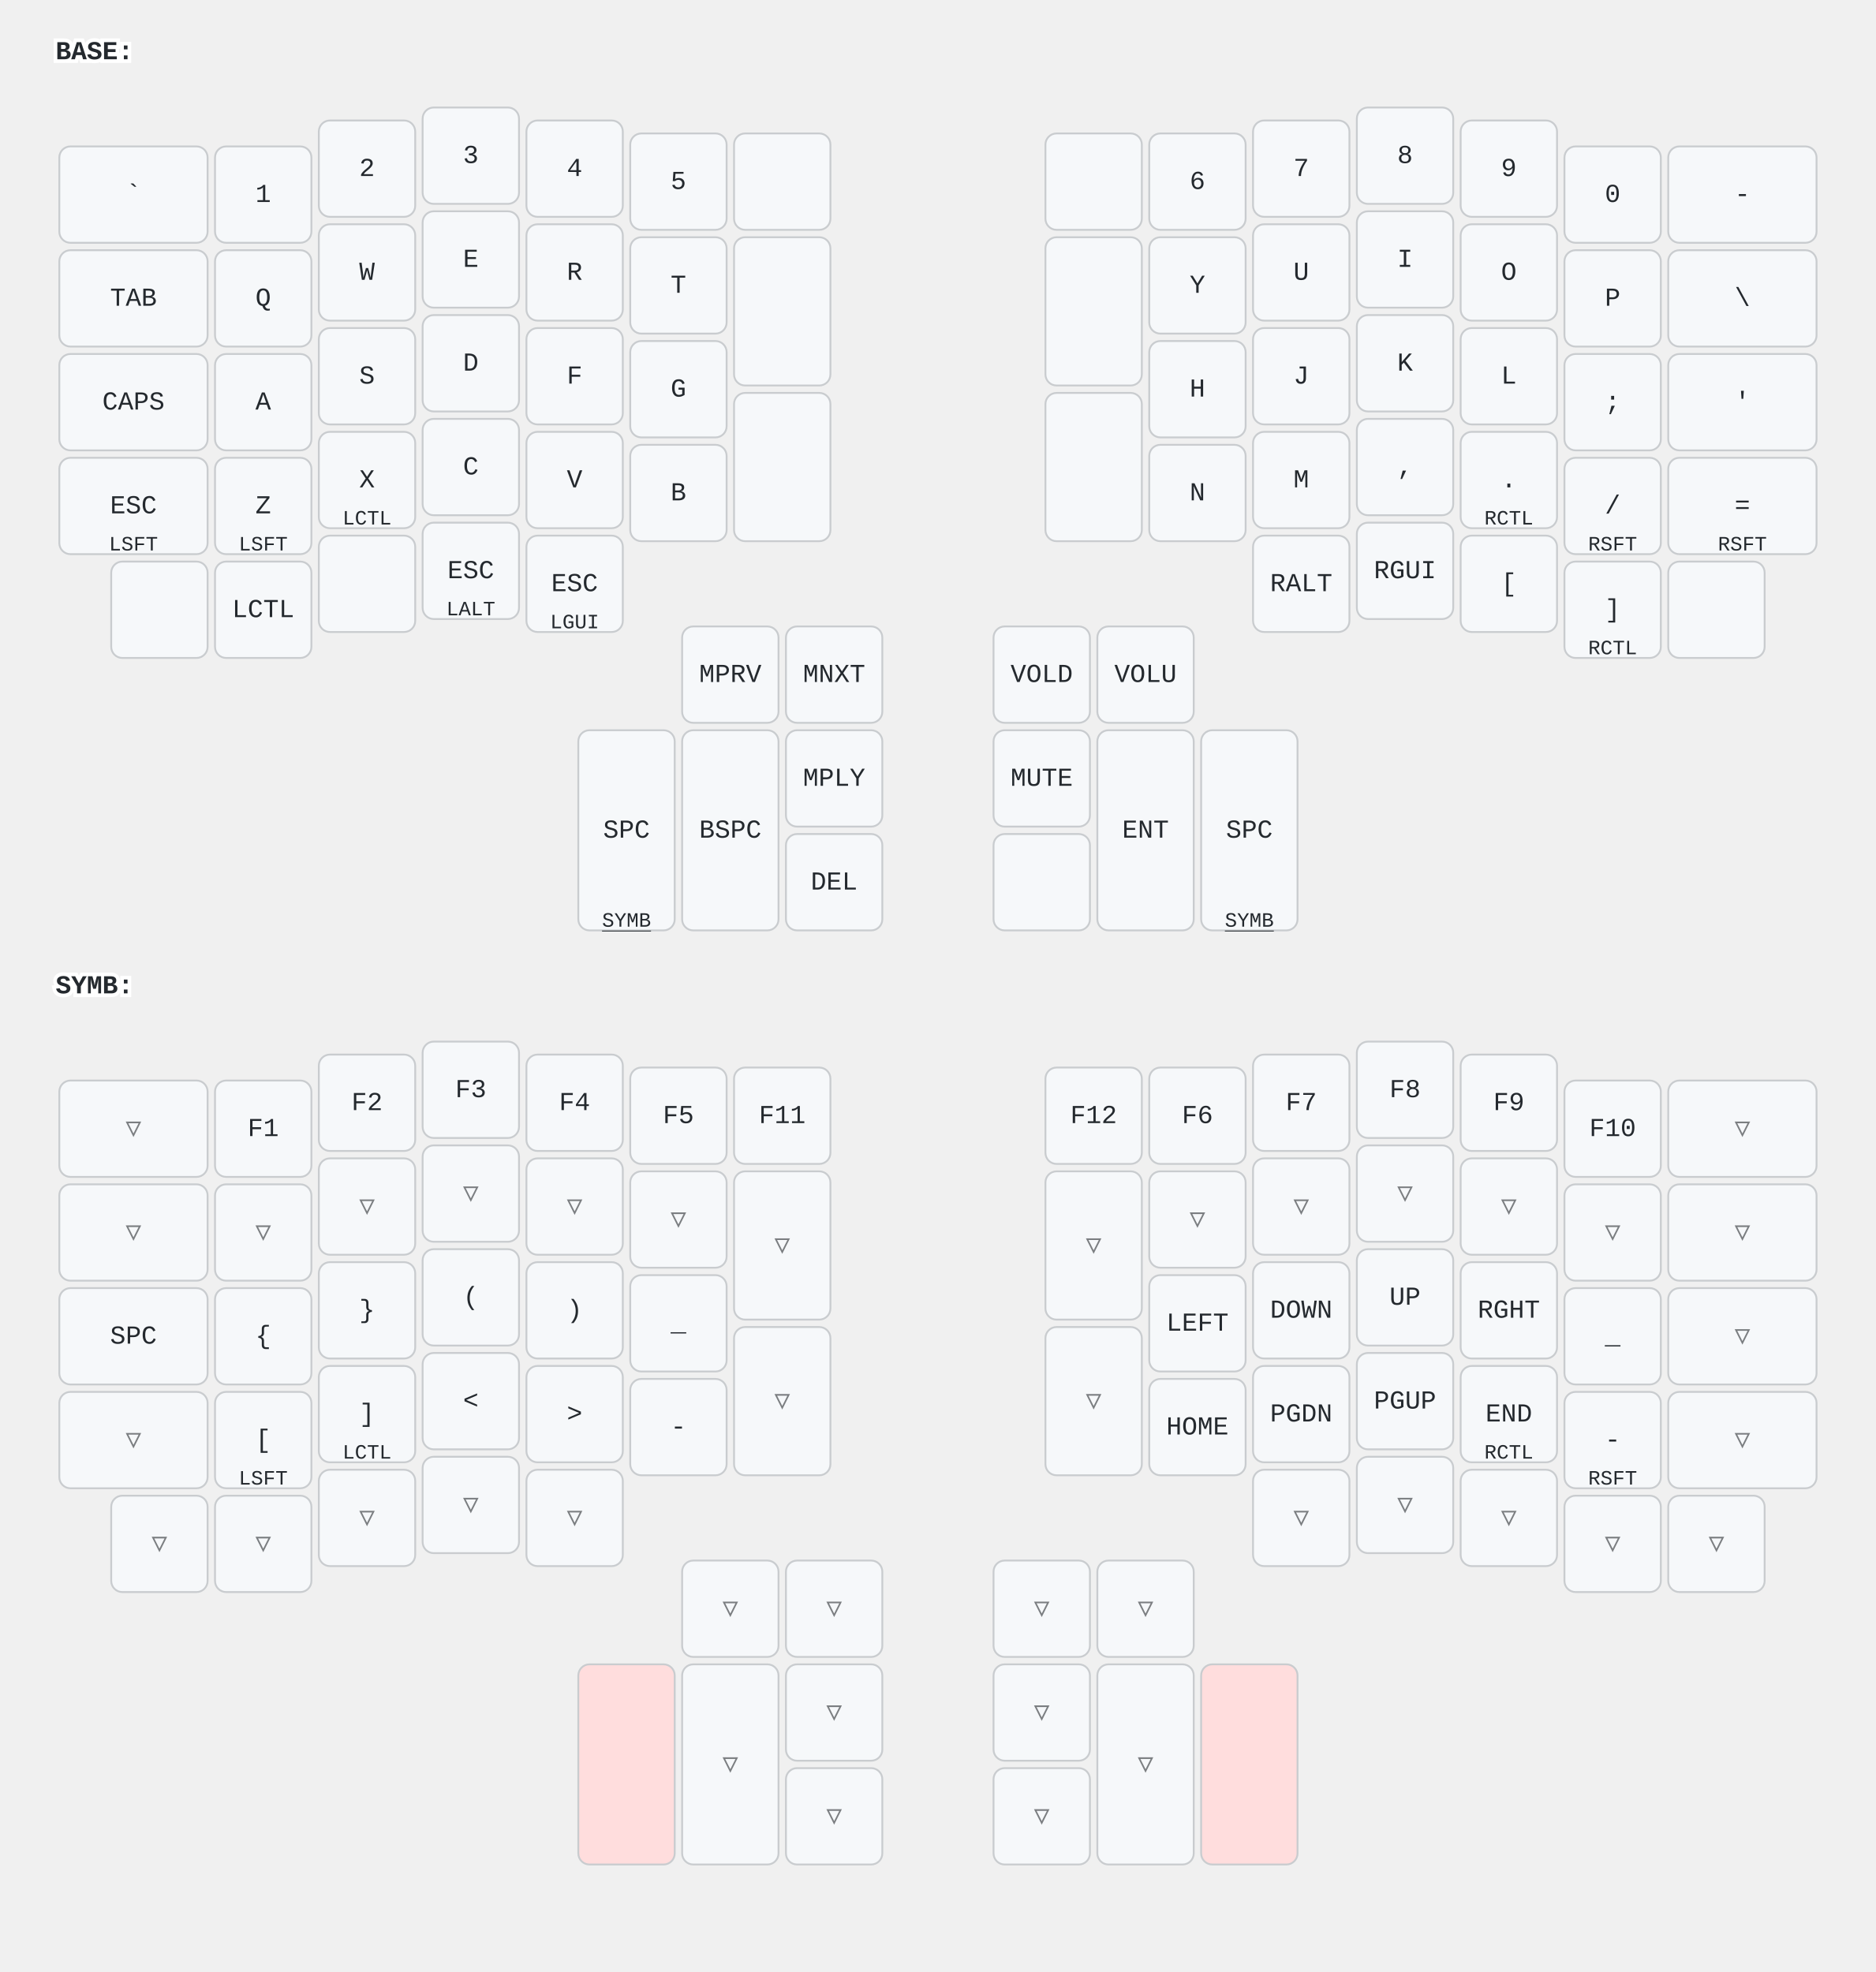
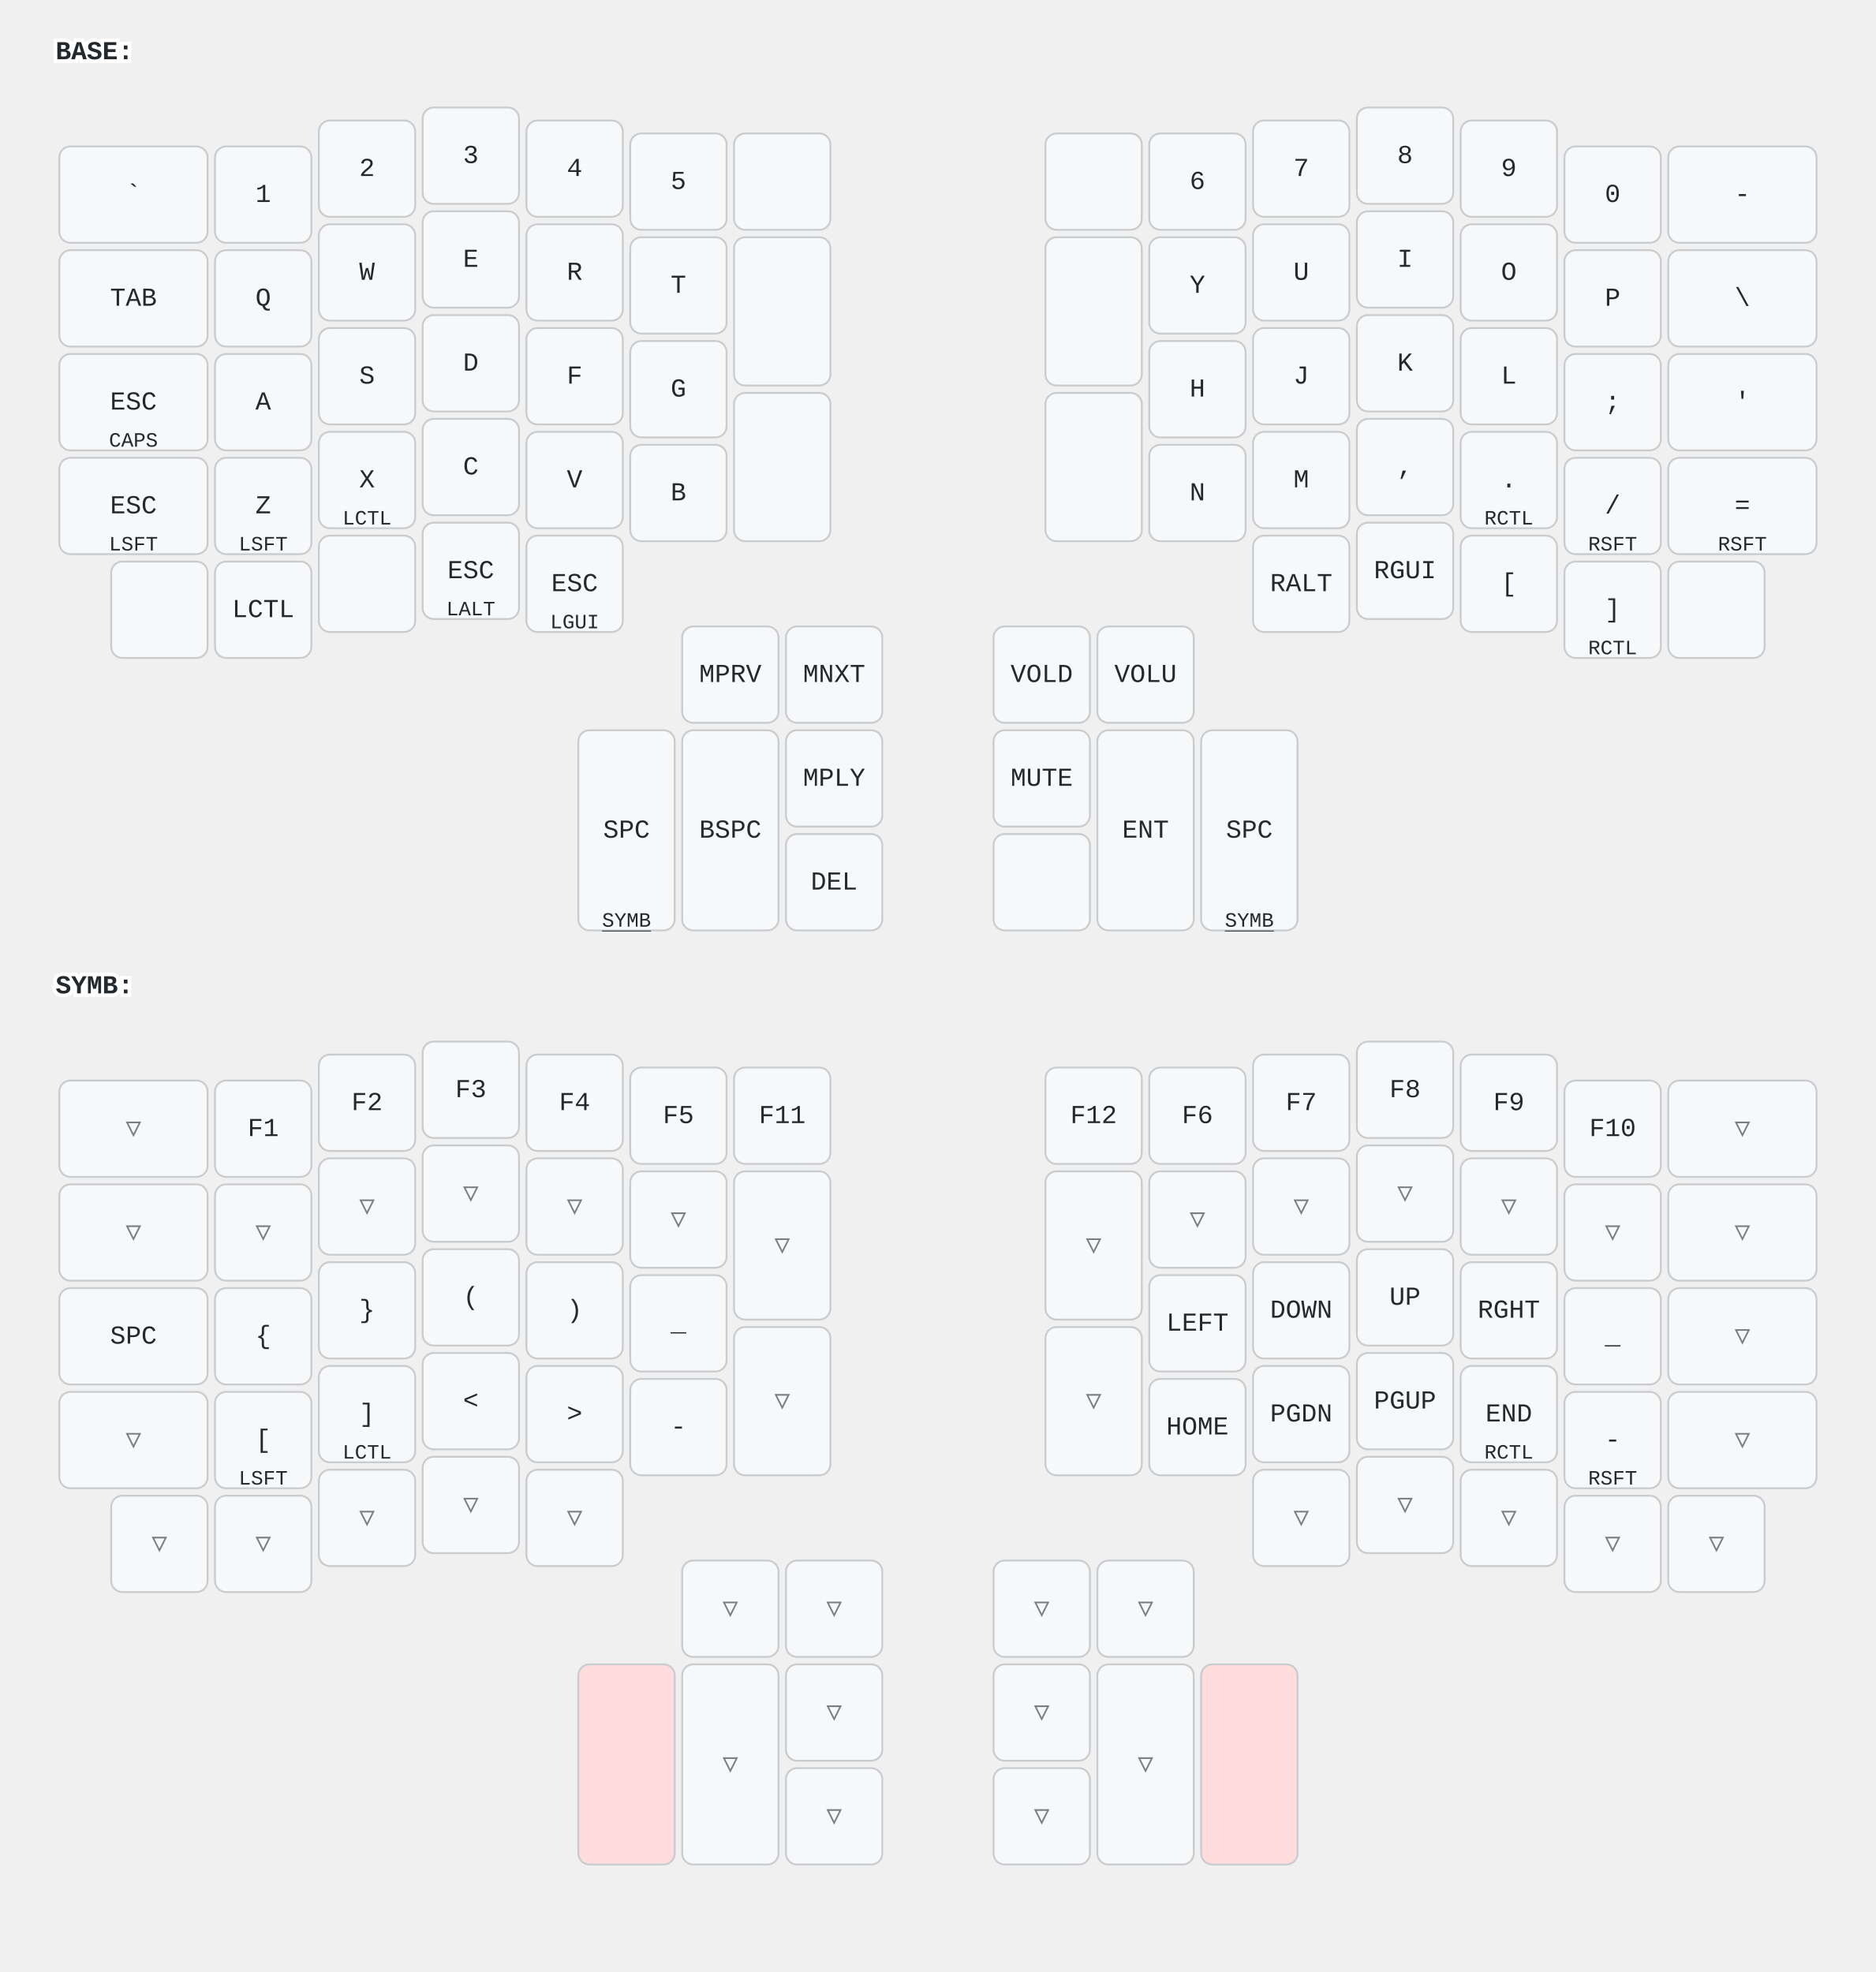
<svg xmlns="http://www.w3.org/2000/svg" width="1012" height="1064" viewBox="0 0 1012 1064" class="keymap">
  <style>/* inherit to force styles through use tags */
svg path {
    fill: inherit;
}

/* font and background color specifications */
svg.keymap {
    font-family: SFMono-Regular,Consolas,Liberation Mono,Menlo,monospace;
    font-size: 14px;
    font-kerning: normal;
    text-rendering: optimizeLegibility;
    fill: #24292e;
}

/* default key styling */
rect.key {
    fill: #f6f8fa;
}

rect.key, rect.combo {
    stroke: #c9cccf;
    stroke-width: 1;
}

/* default key side styling, only used is draw_key_sides is set */
rect.side {
    filter: brightness(90%);
}

/* color accent for combo boxes */
rect.combo, rect.combo-separate {
    fill: #cdf;
}

/* color accent for held keys */
rect.held, rect.combo.held {
    fill: #fdd;
}

/* color accent for ghost (optional) keys */
rect.ghost, rect.combo.ghost {
    stroke-dasharray: 4, 4;
    stroke-width: 2;
}

text {
    text-anchor: middle;
    dominant-baseline: middle;
}

/* styling for layer labels */
text.label {
    font-weight: bold;
    text-anchor: start;
    stroke: white;
    stroke-width: 4;
    paint-order: stroke;
}

/* styling for optional footer */
text.footer {
    text-anchor: end;
    dominant-baseline: auto;
    stroke: white;
    stroke-width: 4;
    paint-order: stroke;
}

/* styling for combo tap, and key non-tap label text */
text.combo, text.hold, text.shifted, text.left, text.right, text.tl, text.tr, text.bl, text.br {
    font-size: 11px;
}

text.hold, text.bl, text.br {
    text-anchor: middle;
    dominant-baseline: auto;
}

text.shifted, text.tl, text.tr {
    text-anchor: middle;
    dominant-baseline: hanging;
}

text.left, text.tl, text.bl {
    text-anchor: start;
}

text.right, text.tr, text.br {
    text-anchor: end;
}

text.layer-activator {
    text-decoration: underline;
}

/* styling for hold/shifted label text in combo box */
text.combo.hold, text.combo.shifted, text.combo.left, text.combo.right {
    font-size: 8px;
}

/* lighter symbol for transparent keys */
text.trans {
    fill: #7b7e81;
}

/* styling for combo dendrons */
path.combo {
    stroke-width: 1;
    stroke: gray;
    fill: none;
}

/* Start Tabler Icons Cleanup */
/* cannot use height/width with glyphs */
.icon-tabler &gt; path {
    fill: inherit;
    stroke: inherit;
    stroke-width: 2;
}
/* hide tabler's default box */
.icon-tabler &gt; path[stroke="none"][fill="none"] {
    visibility: hidden;
}
/* End Tabler Icons Cleanup */

@media (prefers-color-scheme: dark) {
svg.keymap { fill: #d1d6db; }
rect.key { fill: #3f4750; }
rect.key, rect.combo { stroke: #60666c; }
rect.combo, rect.combo-separate { fill: #1f3d7a; }
rect.held, rect.combo.held { fill: #854747; }
text.label, text.footer { stroke: black; }
text.trans { fill: #7e8184; }
path.combo { stroke: #7f7f7f; }

}</style>
  <g transform="translate(30, 0)" class="layer-BASE">
    <text x="0" y="28" class="label" id="BASE">BASE:</text>
    <g transform="translate(0, 56)">
      <g transform="translate(42, 49)" class="key keypos-0">
        <rect rx="6" ry="6" x="-40" y="-26" width="80" height="52" class="key" />
        <text x="0" y="0" class="key tap">`</text>
      </g>
      <g transform="translate(112, 49)" class="key keypos-1">
        <rect rx="6" ry="6" x="-26" y="-26" width="52" height="52" class="key" />
        <text x="0" y="0" class="key tap">1</text>
      </g>
      <g transform="translate(168, 35)" class="key keypos-2">
        <rect rx="6" ry="6" x="-26" y="-26" width="52" height="52" class="key" />
        <text x="0" y="0" class="key tap">2</text>
      </g>
      <g transform="translate(224, 28)" class="key keypos-3">
        <rect rx="6" ry="6" x="-26" y="-26" width="52" height="52" class="key" />
        <text x="0" y="0" class="key tap">3</text>
      </g>
      <g transform="translate(280, 35)" class="key keypos-4">
        <rect rx="6" ry="6" x="-26" y="-26" width="52" height="52" class="key" />
        <text x="0" y="0" class="key tap">4</text>
      </g>
      <g transform="translate(336, 42)" class="key keypos-5">
        <rect rx="6" ry="6" x="-26" y="-26" width="52" height="52" class="key" />
        <text x="0" y="0" class="key tap">5</text>
      </g>
      <g transform="translate(392, 42)" class="key keypos-6">
        <rect rx="6" ry="6" x="-26" y="-26" width="52" height="52" class="key" />
      </g>
      <g transform="translate(560, 42)" class="key keypos-7">
        <rect rx="6" ry="6" x="-26" y="-26" width="52" height="52" class="key" />
      </g>
      <g transform="translate(616, 42)" class="key keypos-8">
        <rect rx="6" ry="6" x="-26" y="-26" width="52" height="52" class="key" />
        <text x="0" y="0" class="key tap">6</text>
      </g>
      <g transform="translate(672, 35)" class="key keypos-9">
        <rect rx="6" ry="6" x="-26" y="-26" width="52" height="52" class="key" />
        <text x="0" y="0" class="key tap">7</text>
      </g>
      <g transform="translate(728, 28)" class="key keypos-10">
        <rect rx="6" ry="6" x="-26" y="-26" width="52" height="52" class="key" />
        <text x="0" y="0" class="key tap">8</text>
      </g>
      <g transform="translate(784, 35)" class="key keypos-11">
        <rect rx="6" ry="6" x="-26" y="-26" width="52" height="52" class="key" />
        <text x="0" y="0" class="key tap">9</text>
      </g>
      <g transform="translate(840, 49)" class="key keypos-12">
        <rect rx="6" ry="6" x="-26" y="-26" width="52" height="52" class="key" />
        <text x="0" y="0" class="key tap">0</text>
      </g>
      <g transform="translate(910, 49)" class="key keypos-13">
        <rect rx="6" ry="6" x="-40" y="-26" width="80" height="52" class="key" />
        <text x="0" y="0" class="key tap">-</text>
      </g>
      <g transform="translate(42, 105)" class="key keypos-14">
        <rect rx="6" ry="6" x="-40" y="-26" width="80" height="52" class="key" />
        <text x="0" y="0" class="key tap">TAB</text>
      </g>
      <g transform="translate(112, 105)" class="key keypos-15">
        <rect rx="6" ry="6" x="-26" y="-26" width="52" height="52" class="key" />
        <text x="0" y="0" class="key tap">Q</text>
      </g>
      <g transform="translate(168, 91)" class="key keypos-16">
        <rect rx="6" ry="6" x="-26" y="-26" width="52" height="52" class="key" />
        <text x="0" y="0" class="key tap">W</text>
      </g>
      <g transform="translate(224, 84)" class="key keypos-17">
        <rect rx="6" ry="6" x="-26" y="-26" width="52" height="52" class="key" />
        <text x="0" y="0" class="key tap">E</text>
      </g>
      <g transform="translate(280, 91)" class="key keypos-18">
        <rect rx="6" ry="6" x="-26" y="-26" width="52" height="52" class="key" />
        <text x="0" y="0" class="key tap">R</text>
      </g>
      <g transform="translate(336, 98)" class="key keypos-19">
        <rect rx="6" ry="6" x="-26" y="-26" width="52" height="52" class="key" />
        <text x="0" y="0" class="key tap">T</text>
      </g>
      <g transform="translate(392, 112)" class="key keypos-20">
        <rect rx="6" ry="6" x="-26" y="-40" width="52" height="80" class="key" />
      </g>
      <g transform="translate(560, 112)" class="key keypos-21">
        <rect rx="6" ry="6" x="-26" y="-40" width="52" height="80" class="key" />
      </g>
      <g transform="translate(616, 98)" class="key keypos-22">
        <rect rx="6" ry="6" x="-26" y="-26" width="52" height="52" class="key" />
        <text x="0" y="0" class="key tap">Y</text>
      </g>
      <g transform="translate(672, 91)" class="key keypos-23">
        <rect rx="6" ry="6" x="-26" y="-26" width="52" height="52" class="key" />
        <text x="0" y="0" class="key tap">U</text>
      </g>
      <g transform="translate(728, 84)" class="key keypos-24">
        <rect rx="6" ry="6" x="-26" y="-26" width="52" height="52" class="key" />
        <text x="0" y="0" class="key tap">I</text>
      </g>
      <g transform="translate(784, 91)" class="key keypos-25">
        <rect rx="6" ry="6" x="-26" y="-26" width="52" height="52" class="key" />
        <text x="0" y="0" class="key tap">O</text>
      </g>
      <g transform="translate(840, 105)" class="key keypos-26">
        <rect rx="6" ry="6" x="-26" y="-26" width="52" height="52" class="key" />
        <text x="0" y="0" class="key tap">P</text>
      </g>
      <g transform="translate(910, 105)" class="key keypos-27">
        <rect rx="6" ry="6" x="-40" y="-26" width="80" height="52" class="key" />
        <text x="0" y="0" class="key tap">\</text>
      </g>
      <g transform="translate(42, 161)" class="key keypos-28">
        <rect rx="6" ry="6" x="-40" y="-26" width="80" height="52" class="key" />
-         <text x="0" y="0" class="key tap">CAPS</text>
+         <text x="0" y="0" class="key tap">ESC</text>
+         <text x="0" y="24" class="key hold">CAPS</text>
      </g>
      <g transform="translate(112, 161)" class="key keypos-29">
        <rect rx="6" ry="6" x="-26" y="-26" width="52" height="52" class="key" />
        <text x="0" y="0" class="key tap">A</text>
      </g>
      <g transform="translate(168, 147)" class="key keypos-30">
        <rect rx="6" ry="6" x="-26" y="-26" width="52" height="52" class="key" />
        <text x="0" y="0" class="key tap">S</text>
      </g>
      <g transform="translate(224, 140)" class="key keypos-31">
        <rect rx="6" ry="6" x="-26" y="-26" width="52" height="52" class="key" />
        <text x="0" y="0" class="key tap">D</text>
      </g>
      <g transform="translate(280, 147)" class="key keypos-32">
        <rect rx="6" ry="6" x="-26" y="-26" width="52" height="52" class="key" />
        <text x="0" y="0" class="key tap">F</text>
      </g>
      <g transform="translate(336, 154)" class="key keypos-33">
        <rect rx="6" ry="6" x="-26" y="-26" width="52" height="52" class="key" />
        <text x="0" y="0" class="key tap">G</text>
      </g>
      <g transform="translate(616, 154)" class="key keypos-34">
        <rect rx="6" ry="6" x="-26" y="-26" width="52" height="52" class="key" />
        <text x="0" y="0" class="key tap">H</text>
      </g>
      <g transform="translate(672, 147)" class="key keypos-35">
        <rect rx="6" ry="6" x="-26" y="-26" width="52" height="52" class="key" />
        <text x="0" y="0" class="key tap">J</text>
      </g>
      <g transform="translate(728, 140)" class="key keypos-36">
        <rect rx="6" ry="6" x="-26" y="-26" width="52" height="52" class="key" />
        <text x="0" y="0" class="key tap">K</text>
      </g>
      <g transform="translate(784, 147)" class="key keypos-37">
        <rect rx="6" ry="6" x="-26" y="-26" width="52" height="52" class="key" />
        <text x="0" y="0" class="key tap">L</text>
      </g>
      <g transform="translate(840, 161)" class="key keypos-38">
        <rect rx="6" ry="6" x="-26" y="-26" width="52" height="52" class="key" />
        <text x="0" y="0" class="key tap">;</text>
      </g>
      <g transform="translate(910, 161)" class="key keypos-39">
        <rect rx="6" ry="6" x="-40" y="-26" width="80" height="52" class="key" />
        <text x="0" y="0" class="key tap">'</text>
      </g>
      <g transform="translate(42, 217)" class="key keypos-40">
        <rect rx="6" ry="6" x="-40" y="-26" width="80" height="52" class="key" />
        <text x="0" y="0" class="key tap">ESC</text>
        <text x="0" y="24" class="key hold">LSFT</text>
      </g>
      <g transform="translate(112, 217)" class="key keypos-41">
        <rect rx="6" ry="6" x="-26" y="-26" width="52" height="52" class="key" />
        <text x="0" y="0" class="key tap">Z</text>
        <text x="0" y="24" class="key hold">LSFT</text>
      </g>
      <g transform="translate(168, 203)" class="key keypos-42">
        <rect rx="6" ry="6" x="-26" y="-26" width="52" height="52" class="key" />
        <text x="0" y="0" class="key tap">X</text>
        <text x="0" y="24" class="key hold">LCTL</text>
      </g>
      <g transform="translate(224, 196)" class="key keypos-43">
        <rect rx="6" ry="6" x="-26" y="-26" width="52" height="52" class="key" />
        <text x="0" y="0" class="key tap">C</text>
      </g>
      <g transform="translate(280, 203)" class="key keypos-44">
        <rect rx="6" ry="6" x="-26" y="-26" width="52" height="52" class="key" />
        <text x="0" y="0" class="key tap">V</text>
      </g>
      <g transform="translate(336, 210)" class="key keypos-45">
        <rect rx="6" ry="6" x="-26" y="-26" width="52" height="52" class="key" />
        <text x="0" y="0" class="key tap">B</text>
      </g>
      <g transform="translate(392, 196)" class="key keypos-46">
        <rect rx="6" ry="6" x="-26" y="-40" width="52" height="80" class="key" />
      </g>
      <g transform="translate(560, 196)" class="key keypos-47">
        <rect rx="6" ry="6" x="-26" y="-40" width="52" height="80" class="key" />
      </g>
      <g transform="translate(616, 210)" class="key keypos-48">
        <rect rx="6" ry="6" x="-26" y="-26" width="52" height="52" class="key" />
        <text x="0" y="0" class="key tap">N</text>
      </g>
      <g transform="translate(672, 203)" class="key keypos-49">
        <rect rx="6" ry="6" x="-26" y="-26" width="52" height="52" class="key" />
        <text x="0" y="0" class="key tap">M</text>
      </g>
      <g transform="translate(728, 196)" class="key keypos-50">
        <rect rx="6" ry="6" x="-26" y="-26" width="52" height="52" class="key" />
        <text x="0" y="0" class="key tap">,</text>
      </g>
      <g transform="translate(784, 203)" class="key keypos-51">
        <rect rx="6" ry="6" x="-26" y="-26" width="52" height="52" class="key" />
        <text x="0" y="0" class="key tap">.</text>
        <text x="0" y="24" class="key hold">RCTL</text>
      </g>
      <g transform="translate(840, 217)" class="key keypos-52">
        <rect rx="6" ry="6" x="-26" y="-26" width="52" height="52" class="key" />
        <text x="0" y="0" class="key tap">/</text>
        <text x="0" y="24" class="key hold">RSFT</text>
      </g>
      <g transform="translate(910, 217)" class="key keypos-53">
        <rect rx="6" ry="6" x="-40" y="-26" width="80" height="52" class="key" />
        <text x="0" y="0" class="key tap">=</text>
        <text x="0" y="24" class="key hold">RSFT</text>
      </g>
      <g transform="translate(56, 273)" class="key keypos-54">
        <rect rx="6" ry="6" x="-26" y="-26" width="52" height="52" class="key" />
      </g>
      <g transform="translate(112, 273)" class="key keypos-55">
        <rect rx="6" ry="6" x="-26" y="-26" width="52" height="52" class="key" />
        <text x="0" y="0" class="key tap">LCTL</text>
      </g>
      <g transform="translate(168, 259)" class="key keypos-56">
        <rect rx="6" ry="6" x="-26" y="-26" width="52" height="52" class="key" />
      </g>
      <g transform="translate(224, 252)" class="key keypos-57">
        <rect rx="6" ry="6" x="-26" y="-26" width="52" height="52" class="key" />
        <text x="0" y="0" class="key tap">ESC</text>
        <text x="0" y="24" class="key hold">LALT</text>
      </g>
      <g transform="translate(280, 259)" class="key keypos-58">
        <rect rx="6" ry="6" x="-26" y="-26" width="52" height="52" class="key" />
        <text x="0" y="0" class="key tap">ESC</text>
        <text x="0" y="24" class="key hold">LGUI</text>
      </g>
      <g transform="translate(672, 259)" class="key keypos-59">
        <rect rx="6" ry="6" x="-26" y="-26" width="52" height="52" class="key" />
        <text x="0" y="0" class="key tap">RALT</text>
      </g>
      <g transform="translate(728, 252)" class="key keypos-60">
        <rect rx="6" ry="6" x="-26" y="-26" width="52" height="52" class="key" />
        <text x="0" y="0" class="key tap">RGUI</text>
      </g>
      <g transform="translate(784, 259)" class="key keypos-61">
        <rect rx="6" ry="6" x="-26" y="-26" width="52" height="52" class="key" />
        <text x="0" y="0" class="key tap">[</text>
      </g>
      <g transform="translate(840, 273)" class="key keypos-62">
        <rect rx="6" ry="6" x="-26" y="-26" width="52" height="52" class="key" />
        <text x="0" y="0" class="key tap">]</text>
        <text x="0" y="24" class="key hold">RCTL</text>
      </g>
      <g transform="translate(896, 273)" class="key keypos-63">
        <rect rx="6" ry="6" x="-26" y="-26" width="52" height="52" class="key" />
      </g>
      <g transform="translate(364, 308)" class="key keypos-64">
        <rect rx="6" ry="6" x="-26" y="-26" width="52" height="52" class="key" />
        <text x="0" y="0" class="key tap">MPRV</text>
      </g>
      <g transform="translate(420, 308)" class="key keypos-65">
        <rect rx="6" ry="6" x="-26" y="-26" width="52" height="52" class="key" />
        <text x="0" y="0" class="key tap">MNXT</text>
      </g>
      <g transform="translate(532, 308)" class="key keypos-66">
        <rect rx="6" ry="6" x="-26" y="-26" width="52" height="52" class="key" />
        <text x="0" y="0" class="key tap">VOLD</text>
      </g>
      <g transform="translate(588, 308)" class="key keypos-67">
        <rect rx="6" ry="6" x="-26" y="-26" width="52" height="52" class="key" />
        <text x="0" y="0" class="key tap">VOLU</text>
      </g>
      <g transform="translate(420, 364)" class="key keypos-68">
        <rect rx="6" ry="6" x="-26" y="-26" width="52" height="52" class="key" />
        <text x="0" y="0" class="key tap">MPLY</text>
      </g>
      <g transform="translate(532, 364)" class="key keypos-69">
        <rect rx="6" ry="6" x="-26" y="-26" width="52" height="52" class="key" />
        <text x="0" y="0" class="key tap">MUTE</text>
      </g>
      <g transform="translate(308, 392)" class="key keypos-70">
        <rect rx="6" ry="6" x="-26" y="-54" width="52" height="108" class="key" />
        <text x="0" y="0" class="key tap">SPC</text>
        <a href="#SYMB">
          <text x="0" y="52" class="key hold layer-activator">SYMB</text>
        </a>
      </g>
      <g transform="translate(364, 392)" class="key keypos-71">
        <rect rx="6" ry="6" x="-26" y="-54" width="52" height="108" class="key" />
        <text x="0" y="0" class="key tap">BSPC</text>
      </g>
      <g transform="translate(420, 420)" class="key keypos-72">
        <rect rx="6" ry="6" x="-26" y="-26" width="52" height="52" class="key" />
        <text x="0" y="0" class="key tap">DEL</text>
      </g>
      <g transform="translate(532, 420)" class="key keypos-73">
        <rect rx="6" ry="6" x="-26" y="-26" width="52" height="52" class="key" />
      </g>
      <g transform="translate(588, 392)" class="key keypos-74">
        <rect rx="6" ry="6" x="-26" y="-54" width="52" height="108" class="key" />
        <text x="0" y="0" class="key tap">ENT</text>
      </g>
      <g transform="translate(644, 392)" class="key keypos-75">
        <rect rx="6" ry="6" x="-26" y="-54" width="52" height="108" class="key" />
        <text x="0" y="0" class="key tap">SPC</text>
        <a href="#SYMB">
          <text x="0" y="52" class="key hold layer-activator">SYMB</text>
        </a>
      </g>
    </g>
  </g>
  <g transform="translate(30, 504)" class="layer-SYMB">
    <text x="0" y="28" class="label" id="SYMB">SYMB:</text>
    <g transform="translate(0, 56)">
      <g transform="translate(42, 49)" class="key trans keypos-0">
        <rect rx="6" ry="6" x="-40" y="-26" width="80" height="52" class="key trans" />
        <text x="0" y="0" class="key trans tap">▽</text>
      </g>
      <g transform="translate(112, 49)" class="key keypos-1">
        <rect rx="6" ry="6" x="-26" y="-26" width="52" height="52" class="key" />
        <text x="0" y="0" class="key tap">F1</text>
      </g>
      <g transform="translate(168, 35)" class="key keypos-2">
        <rect rx="6" ry="6" x="-26" y="-26" width="52" height="52" class="key" />
        <text x="0" y="0" class="key tap">F2</text>
      </g>
      <g transform="translate(224, 28)" class="key keypos-3">
        <rect rx="6" ry="6" x="-26" y="-26" width="52" height="52" class="key" />
        <text x="0" y="0" class="key tap">F3</text>
      </g>
      <g transform="translate(280, 35)" class="key keypos-4">
        <rect rx="6" ry="6" x="-26" y="-26" width="52" height="52" class="key" />
        <text x="0" y="0" class="key tap">F4</text>
      </g>
      <g transform="translate(336, 42)" class="key keypos-5">
        <rect rx="6" ry="6" x="-26" y="-26" width="52" height="52" class="key" />
        <text x="0" y="0" class="key tap">F5</text>
      </g>
      <g transform="translate(392, 42)" class="key keypos-6">
        <rect rx="6" ry="6" x="-26" y="-26" width="52" height="52" class="key" />
        <text x="0" y="0" class="key tap">F11</text>
      </g>
      <g transform="translate(560, 42)" class="key keypos-7">
        <rect rx="6" ry="6" x="-26" y="-26" width="52" height="52" class="key" />
        <text x="0" y="0" class="key tap">F12</text>
      </g>
      <g transform="translate(616, 42)" class="key keypos-8">
        <rect rx="6" ry="6" x="-26" y="-26" width="52" height="52" class="key" />
        <text x="0" y="0" class="key tap">F6</text>
      </g>
      <g transform="translate(672, 35)" class="key keypos-9">
        <rect rx="6" ry="6" x="-26" y="-26" width="52" height="52" class="key" />
        <text x="0" y="0" class="key tap">F7</text>
      </g>
      <g transform="translate(728, 28)" class="key keypos-10">
        <rect rx="6" ry="6" x="-26" y="-26" width="52" height="52" class="key" />
        <text x="0" y="0" class="key tap">F8</text>
      </g>
      <g transform="translate(784, 35)" class="key keypos-11">
        <rect rx="6" ry="6" x="-26" y="-26" width="52" height="52" class="key" />
        <text x="0" y="0" class="key tap">F9</text>
      </g>
      <g transform="translate(840, 49)" class="key keypos-12">
        <rect rx="6" ry="6" x="-26" y="-26" width="52" height="52" class="key" />
        <text x="0" y="0" class="key tap">F10</text>
      </g>
      <g transform="translate(910, 49)" class="key trans keypos-13">
        <rect rx="6" ry="6" x="-40" y="-26" width="80" height="52" class="key trans" />
        <text x="0" y="0" class="key trans tap">▽</text>
      </g>
      <g transform="translate(42, 105)" class="key trans keypos-14">
        <rect rx="6" ry="6" x="-40" y="-26" width="80" height="52" class="key trans" />
        <text x="0" y="0" class="key trans tap">▽</text>
      </g>
      <g transform="translate(112, 105)" class="key trans keypos-15">
        <rect rx="6" ry="6" x="-26" y="-26" width="52" height="52" class="key trans" />
        <text x="0" y="0" class="key trans tap">▽</text>
      </g>
      <g transform="translate(168, 91)" class="key trans keypos-16">
        <rect rx="6" ry="6" x="-26" y="-26" width="52" height="52" class="key trans" />
        <text x="0" y="0" class="key trans tap">▽</text>
      </g>
      <g transform="translate(224, 84)" class="key trans keypos-17">
        <rect rx="6" ry="6" x="-26" y="-26" width="52" height="52" class="key trans" />
        <text x="0" y="0" class="key trans tap">▽</text>
      </g>
      <g transform="translate(280, 91)" class="key trans keypos-18">
        <rect rx="6" ry="6" x="-26" y="-26" width="52" height="52" class="key trans" />
        <text x="0" y="0" class="key trans tap">▽</text>
      </g>
      <g transform="translate(336, 98)" class="key trans keypos-19">
        <rect rx="6" ry="6" x="-26" y="-26" width="52" height="52" class="key trans" />
        <text x="0" y="0" class="key trans tap">▽</text>
      </g>
      <g transform="translate(392, 112)" class="key trans keypos-20">
        <rect rx="6" ry="6" x="-26" y="-40" width="52" height="80" class="key trans" />
        <text x="0" y="0" class="key trans tap">▽</text>
      </g>
      <g transform="translate(560, 112)" class="key trans keypos-21">
        <rect rx="6" ry="6" x="-26" y="-40" width="52" height="80" class="key trans" />
        <text x="0" y="0" class="key trans tap">▽</text>
      </g>
      <g transform="translate(616, 98)" class="key trans keypos-22">
        <rect rx="6" ry="6" x="-26" y="-26" width="52" height="52" class="key trans" />
        <text x="0" y="0" class="key trans tap">▽</text>
      </g>
      <g transform="translate(672, 91)" class="key trans keypos-23">
        <rect rx="6" ry="6" x="-26" y="-26" width="52" height="52" class="key trans" />
        <text x="0" y="0" class="key trans tap">▽</text>
      </g>
      <g transform="translate(728, 84)" class="key trans keypos-24">
        <rect rx="6" ry="6" x="-26" y="-26" width="52" height="52" class="key trans" />
        <text x="0" y="0" class="key trans tap">▽</text>
      </g>
      <g transform="translate(784, 91)" class="key trans keypos-25">
        <rect rx="6" ry="6" x="-26" y="-26" width="52" height="52" class="key trans" />
        <text x="0" y="0" class="key trans tap">▽</text>
      </g>
      <g transform="translate(840, 105)" class="key trans keypos-26">
        <rect rx="6" ry="6" x="-26" y="-26" width="52" height="52" class="key trans" />
        <text x="0" y="0" class="key trans tap">▽</text>
      </g>
      <g transform="translate(910, 105)" class="key trans keypos-27">
        <rect rx="6" ry="6" x="-40" y="-26" width="80" height="52" class="key trans" />
        <text x="0" y="0" class="key trans tap">▽</text>
      </g>
      <g transform="translate(42, 161)" class="key keypos-28">
        <rect rx="6" ry="6" x="-40" y="-26" width="80" height="52" class="key" />
        <text x="0" y="0" class="key tap">SPC</text>
      </g>
      <g transform="translate(112, 161)" class="key keypos-29">
        <rect rx="6" ry="6" x="-26" y="-26" width="52" height="52" class="key" />
        <text x="0" y="0" class="key tap">{</text>
      </g>
      <g transform="translate(168, 147)" class="key keypos-30">
        <rect rx="6" ry="6" x="-26" y="-26" width="52" height="52" class="key" />
        <text x="0" y="0" class="key tap">}</text>
      </g>
      <g transform="translate(224, 140)" class="key keypos-31">
        <rect rx="6" ry="6" x="-26" y="-26" width="52" height="52" class="key" />
        <text x="0" y="0" class="key tap">(</text>
      </g>
      <g transform="translate(280, 147)" class="key keypos-32">
        <rect rx="6" ry="6" x="-26" y="-26" width="52" height="52" class="key" />
        <text x="0" y="0" class="key tap">)</text>
      </g>
      <g transform="translate(336, 154)" class="key keypos-33">
        <rect rx="6" ry="6" x="-26" y="-26" width="52" height="52" class="key" />
        <text x="0" y="0" class="key tap">_</text>
      </g>
      <g transform="translate(616, 154)" class="key keypos-34">
        <rect rx="6" ry="6" x="-26" y="-26" width="52" height="52" class="key" />
        <text x="0" y="0" class="key tap">LEFT</text>
      </g>
      <g transform="translate(672, 147)" class="key keypos-35">
        <rect rx="6" ry="6" x="-26" y="-26" width="52" height="52" class="key" />
        <text x="0" y="0" class="key tap">DOWN</text>
      </g>
      <g transform="translate(728, 140)" class="key keypos-36">
        <rect rx="6" ry="6" x="-26" y="-26" width="52" height="52" class="key" />
        <text x="0" y="0" class="key tap">UP</text>
      </g>
      <g transform="translate(784, 147)" class="key keypos-37">
        <rect rx="6" ry="6" x="-26" y="-26" width="52" height="52" class="key" />
        <text x="0" y="0" class="key tap">RGHT</text>
      </g>
      <g transform="translate(840, 161)" class="key keypos-38">
        <rect rx="6" ry="6" x="-26" y="-26" width="52" height="52" class="key" />
        <text x="0" y="0" class="key tap">_</text>
      </g>
      <g transform="translate(910, 161)" class="key trans keypos-39">
        <rect rx="6" ry="6" x="-40" y="-26" width="80" height="52" class="key trans" />
        <text x="0" y="0" class="key trans tap">▽</text>
      </g>
      <g transform="translate(42, 217)" class="key trans keypos-40">
        <rect rx="6" ry="6" x="-40" y="-26" width="80" height="52" class="key trans" />
        <text x="0" y="0" class="key trans tap">▽</text>
      </g>
      <g transform="translate(112, 217)" class="key keypos-41">
        <rect rx="6" ry="6" x="-26" y="-26" width="52" height="52" class="key" />
        <text x="0" y="0" class="key tap">[</text>
        <text x="0" y="24" class="key hold">LSFT</text>
      </g>
      <g transform="translate(168, 203)" class="key keypos-42">
        <rect rx="6" ry="6" x="-26" y="-26" width="52" height="52" class="key" />
        <text x="0" y="0" class="key tap">]</text>
        <text x="0" y="24" class="key hold">LCTL</text>
      </g>
      <g transform="translate(224, 196)" class="key keypos-43">
        <rect rx="6" ry="6" x="-26" y="-26" width="52" height="52" class="key" />
        <text x="0" y="0" class="key tap">&lt;</text>
      </g>
      <g transform="translate(280, 203)" class="key keypos-44">
        <rect rx="6" ry="6" x="-26" y="-26" width="52" height="52" class="key" />
        <text x="0" y="0" class="key tap">&gt;</text>
      </g>
      <g transform="translate(336, 210)" class="key keypos-45">
        <rect rx="6" ry="6" x="-26" y="-26" width="52" height="52" class="key" />
        <text x="0" y="0" class="key tap">-</text>
      </g>
      <g transform="translate(392, 196)" class="key trans keypos-46">
        <rect rx="6" ry="6" x="-26" y="-40" width="52" height="80" class="key trans" />
        <text x="0" y="0" class="key trans tap">▽</text>
      </g>
      <g transform="translate(560, 196)" class="key trans keypos-47">
        <rect rx="6" ry="6" x="-26" y="-40" width="52" height="80" class="key trans" />
        <text x="0" y="0" class="key trans tap">▽</text>
      </g>
      <g transform="translate(616, 210)" class="key keypos-48">
        <rect rx="6" ry="6" x="-26" y="-26" width="52" height="52" class="key" />
        <text x="0" y="0" class="key tap">HOME</text>
      </g>
      <g transform="translate(672, 203)" class="key keypos-49">
        <rect rx="6" ry="6" x="-26" y="-26" width="52" height="52" class="key" />
        <text x="0" y="0" class="key tap">PGDN</text>
      </g>
      <g transform="translate(728, 196)" class="key keypos-50">
        <rect rx="6" ry="6" x="-26" y="-26" width="52" height="52" class="key" />
        <text x="0" y="0" class="key tap">PGUP</text>
      </g>
      <g transform="translate(784, 203)" class="key keypos-51">
        <rect rx="6" ry="6" x="-26" y="-26" width="52" height="52" class="key" />
        <text x="0" y="0" class="key tap">END</text>
        <text x="0" y="24" class="key hold">RCTL</text>
      </g>
      <g transform="translate(840, 217)" class="key keypos-52">
        <rect rx="6" ry="6" x="-26" y="-26" width="52" height="52" class="key" />
        <text x="0" y="0" class="key tap">-</text>
        <text x="0" y="24" class="key hold">RSFT</text>
      </g>
      <g transform="translate(910, 217)" class="key trans keypos-53">
        <rect rx="6" ry="6" x="-40" y="-26" width="80" height="52" class="key trans" />
        <text x="0" y="0" class="key trans tap">▽</text>
      </g>
      <g transform="translate(56, 273)" class="key trans keypos-54">
        <rect rx="6" ry="6" x="-26" y="-26" width="52" height="52" class="key trans" />
        <text x="0" y="0" class="key trans tap">▽</text>
      </g>
      <g transform="translate(112, 273)" class="key trans keypos-55">
        <rect rx="6" ry="6" x="-26" y="-26" width="52" height="52" class="key trans" />
        <text x="0" y="0" class="key trans tap">▽</text>
      </g>
      <g transform="translate(168, 259)" class="key trans keypos-56">
        <rect rx="6" ry="6" x="-26" y="-26" width="52" height="52" class="key trans" />
        <text x="0" y="0" class="key trans tap">▽</text>
      </g>
      <g transform="translate(224, 252)" class="key trans keypos-57">
        <rect rx="6" ry="6" x="-26" y="-26" width="52" height="52" class="key trans" />
        <text x="0" y="0" class="key trans tap">▽</text>
      </g>
      <g transform="translate(280, 259)" class="key trans keypos-58">
        <rect rx="6" ry="6" x="-26" y="-26" width="52" height="52" class="key trans" />
        <text x="0" y="0" class="key trans tap">▽</text>
      </g>
      <g transform="translate(672, 259)" class="key trans keypos-59">
        <rect rx="6" ry="6" x="-26" y="-26" width="52" height="52" class="key trans" />
        <text x="0" y="0" class="key trans tap">▽</text>
      </g>
      <g transform="translate(728, 252)" class="key trans keypos-60">
        <rect rx="6" ry="6" x="-26" y="-26" width="52" height="52" class="key trans" />
        <text x="0" y="0" class="key trans tap">▽</text>
      </g>
      <g transform="translate(784, 259)" class="key trans keypos-61">
        <rect rx="6" ry="6" x="-26" y="-26" width="52" height="52" class="key trans" />
        <text x="0" y="0" class="key trans tap">▽</text>
      </g>
      <g transform="translate(840, 273)" class="key trans keypos-62">
        <rect rx="6" ry="6" x="-26" y="-26" width="52" height="52" class="key trans" />
        <text x="0" y="0" class="key trans tap">▽</text>
      </g>
      <g transform="translate(896, 273)" class="key trans keypos-63">
        <rect rx="6" ry="6" x="-26" y="-26" width="52" height="52" class="key trans" />
        <text x="0" y="0" class="key trans tap">▽</text>
      </g>
      <g transform="translate(364, 308)" class="key trans keypos-64">
        <rect rx="6" ry="6" x="-26" y="-26" width="52" height="52" class="key trans" />
        <text x="0" y="0" class="key trans tap">▽</text>
      </g>
      <g transform="translate(420, 308)" class="key trans keypos-65">
        <rect rx="6" ry="6" x="-26" y="-26" width="52" height="52" class="key trans" />
        <text x="0" y="0" class="key trans tap">▽</text>
      </g>
      <g transform="translate(532, 308)" class="key trans keypos-66">
        <rect rx="6" ry="6" x="-26" y="-26" width="52" height="52" class="key trans" />
        <text x="0" y="0" class="key trans tap">▽</text>
      </g>
      <g transform="translate(588, 308)" class="key trans keypos-67">
        <rect rx="6" ry="6" x="-26" y="-26" width="52" height="52" class="key trans" />
        <text x="0" y="0" class="key trans tap">▽</text>
      </g>
      <g transform="translate(420, 364)" class="key trans keypos-68">
        <rect rx="6" ry="6" x="-26" y="-26" width="52" height="52" class="key trans" />
        <text x="0" y="0" class="key trans tap">▽</text>
      </g>
      <g transform="translate(532, 364)" class="key trans keypos-69">
        <rect rx="6" ry="6" x="-26" y="-26" width="52" height="52" class="key trans" />
        <text x="0" y="0" class="key trans tap">▽</text>
      </g>
      <g transform="translate(308, 392)" class="key held keypos-70">
        <rect rx="6" ry="6" x="-26" y="-54" width="52" height="108" class="key held" />
      </g>
      <g transform="translate(364, 392)" class="key trans keypos-71">
        <rect rx="6" ry="6" x="-26" y="-54" width="52" height="108" class="key trans" />
        <text x="0" y="0" class="key trans tap">▽</text>
      </g>
      <g transform="translate(420, 420)" class="key trans keypos-72">
        <rect rx="6" ry="6" x="-26" y="-26" width="52" height="52" class="key trans" />
        <text x="0" y="0" class="key trans tap">▽</text>
      </g>
      <g transform="translate(532, 420)" class="key trans keypos-73">
        <rect rx="6" ry="6" x="-26" y="-26" width="52" height="52" class="key trans" />
        <text x="0" y="0" class="key trans tap">▽</text>
      </g>
      <g transform="translate(588, 392)" class="key trans keypos-74">
        <rect rx="6" ry="6" x="-26" y="-54" width="52" height="108" class="key trans" />
        <text x="0" y="0" class="key trans tap">▽</text>
      </g>
      <g transform="translate(644, 392)" class="key held alternate keypos-75">
        <rect rx="6" ry="6" x="-26" y="-54" width="52" height="108" class="key held alternate" />
      </g>
    </g>
  </g>
</svg>
